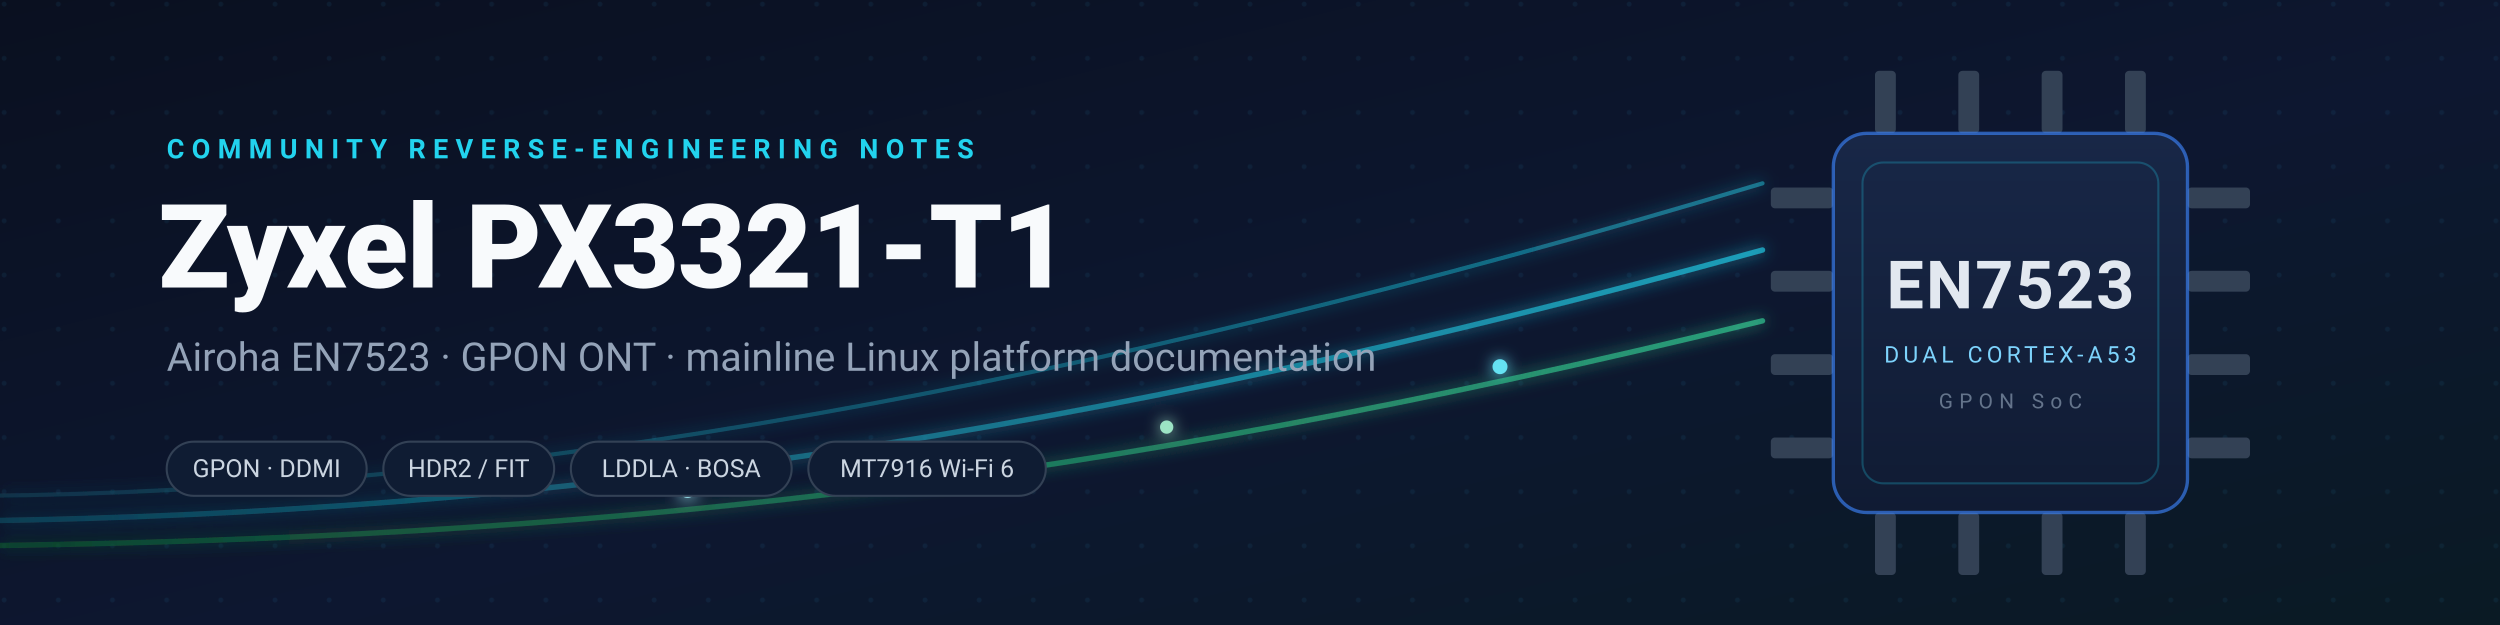
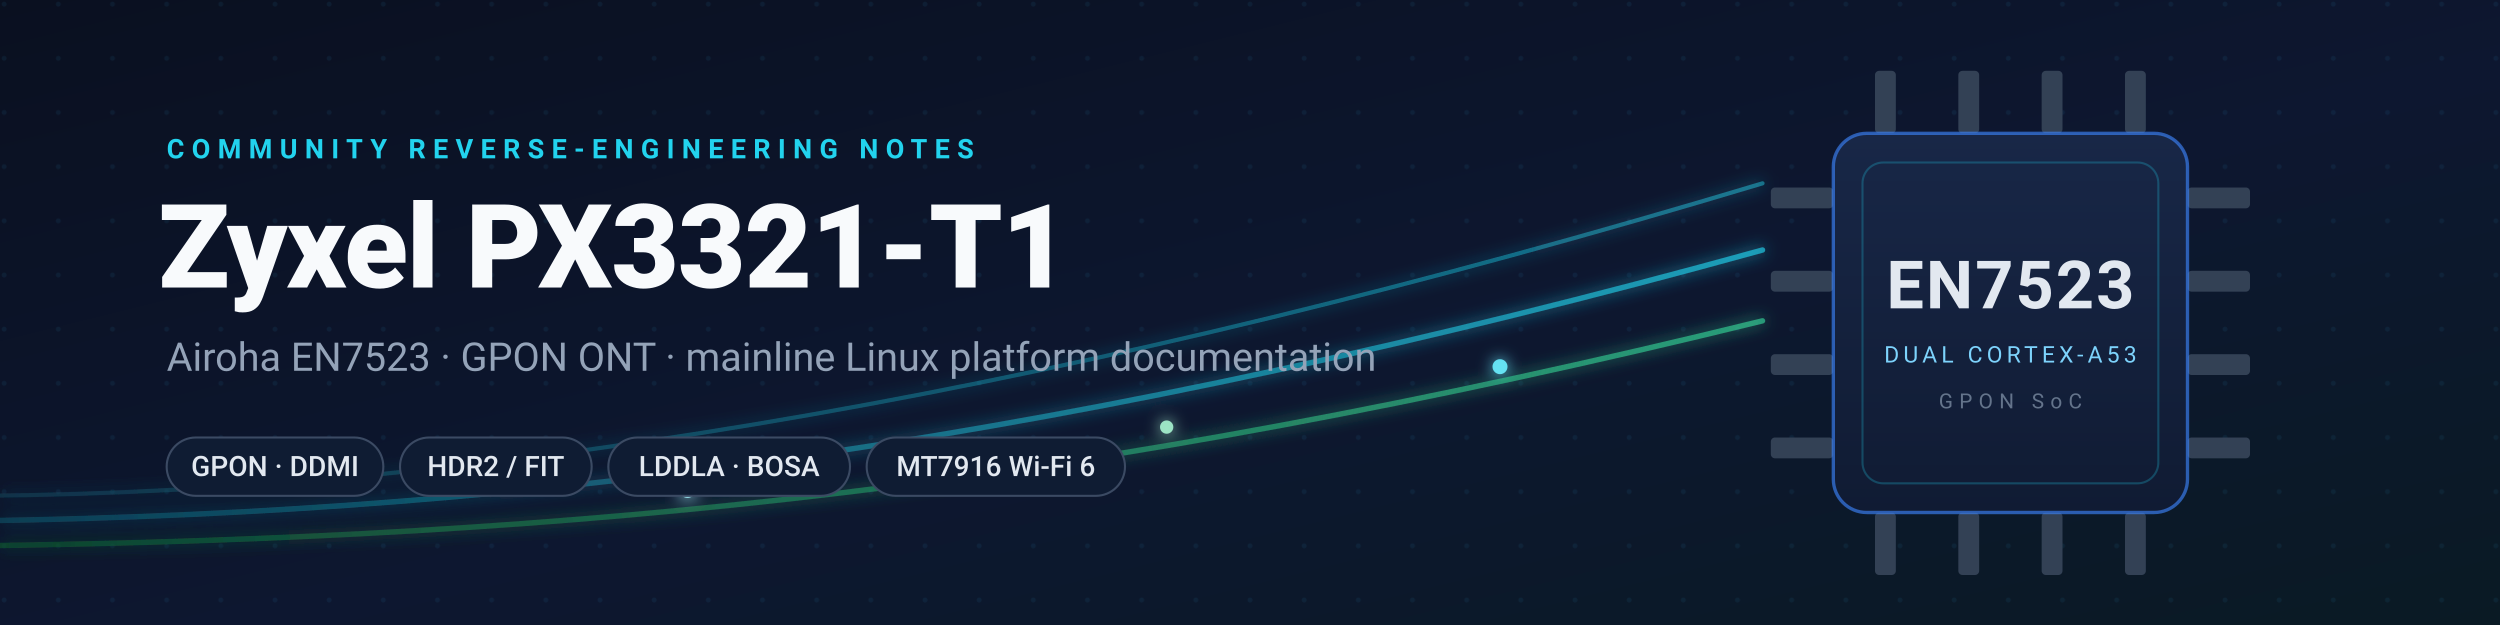
<svg xmlns="http://www.w3.org/2000/svg" viewBox="0 0 1200 300" role="img" aria-label="Zyxel PX3321-T1 — Airoha EN7523 GPON ONT platform notes" font-family="ui-sans-serif,-apple-system,'Segoe UI',Roboto,Helvetica,Arial,sans-serif">
  <defs>
    <linearGradient id="bg" x1="0" y1="0" x2="1" y2="1">
      <stop offset="0" stop-color="#0a1020" />
      <stop offset="0.55" stop-color="#0d1730" />
      <stop offset="1" stop-color="#0a1a24" />
    </linearGradient>
    <linearGradient id="chipGrad" x1="0" y1="0" x2="0" y2="1">
      <stop offset="0" stop-color="#182747" />
      <stop offset="1" stop-color="#101b33" />
    </linearGradient>
    <linearGradient id="fiber1" x1="0" y1="0" x2="1" y2="0">
      <stop offset="0" stop-color="#164e63" />
      <stop offset="1" stop-color="#22d3ee" />
    </linearGradient>
    <linearGradient id="fiber2" x1="0" y1="0" x2="1" y2="0">
      <stop offset="0" stop-color="#14532d" />
      <stop offset="1" stop-color="#34d399" />
    </linearGradient>
    <filter id="glow" x="-40%" y="-40%" width="180%" height="180%">
      <feGaussianBlur stdDeviation="3.5" result="b" />
      <feMerge>
        <feMergeNode in="b" />
        <feMergeNode in="SourceGraphic" />
      </feMerge>
    </filter>
    <pattern id="dots" width="26" height="26" patternUnits="userSpaceOnUse">
      <circle cx="2" cy="2" r="1.2" fill="#38bdf8" />
    </pattern>
  </defs>
  <rect width="1200" height="300" fill="url(#bg)" />
  <rect width="1200" height="300" fill="url(#dots)" opacity="0.07" />
  <g filter="url(#glow)" fill="none" stroke-linecap="round">
    <path d="M -10 238 C 240 236 520 186 846 88" stroke="url(#fiber1)" stroke-width="2" opacity="0.45" />
    <path d="M -10 250 C 260 246 520 210 846 120" stroke="url(#fiber1)" stroke-width="2.6" opacity="0.65" />
    <path d="M -10 262 C 280 258 520 234 846 154" stroke="url(#fiber2)" stroke-width="2.6" opacity="0.65" />
    <circle cx="330" cy="235" r="4" fill="#a5f3fc" opacity="0.9" />
    <circle cx="560" cy="205" r="3.2" fill="#a7f3d0" opacity="0.9" />
    <circle cx="720" cy="176" r="3.6" fill="#67e8f9" opacity="0.95" />
  </g>
  <g>
    <g fill="#334155">
      <rect x="850" y="90" width="30" height="10" rx="2" />
      <rect x="850" y="130" width="30" height="10" rx="2" />
      <rect x="850" y="170" width="30" height="10" rx="2" />
      <rect x="850" y="210" width="30" height="10" rx="2" />
      <rect x="1050" y="90" width="30" height="10" rx="2" />
      <rect x="1050" y="130" width="30" height="10" rx="2" />
      <rect x="1050" y="170" width="30" height="10" rx="2" />
      <rect x="1050" y="210" width="30" height="10" rx="2" />
      <rect x="900" y="34" width="10" height="30" rx="2" />
      <rect x="940" y="34" width="10" height="30" rx="2" />
      <rect x="980" y="34" width="10" height="30" rx="2" />
      <rect x="1020" y="34" width="10" height="30" rx="2" />
      <rect x="900" y="246" width="10" height="30" rx="2" />
      <rect x="940" y="246" width="10" height="30" rx="2" />
      <rect x="980" y="246" width="10" height="30" rx="2" />
      <rect x="1020" y="246" width="10" height="30" rx="2" />
    </g>
    <rect x="880" y="64" width="170" height="182" rx="16" fill="url(#chipGrad)" stroke="#3b82f6" stroke-opacity="0.65" stroke-width="1.6" />
    <rect x="894" y="78" width="142" height="154" rx="10" fill="none" stroke="#22d3ee" stroke-opacity="0.25" stroke-width="1" />
    <text x="965" y="148" text-anchor="middle" font-size="32" font-weight="700" fill="#e2e8f0" letter-spacing="1">EN7523</text>
    <text x="965" y="174" text-anchor="middle" font-size="11" fill="#7dd3fc" letter-spacing="2">DUAL CORTEX-A53</text>
    <text x="965" y="196" text-anchor="middle" font-size="10" fill="#64748b" letter-spacing="3">GPON SoC</text>
  </g>
  <text x="80" y="76" font-size="13" font-weight="600" fill="#22d3ee" letter-spacing="3.5">COMMUNITY REVERSE-ENGINEERING NOTES</text>
  <text x="76" y="138" font-size="56" font-weight="800" fill="#f8fafc" letter-spacing="-0.5">Zyxel PX3321-T1</text>
  <text x="80" y="178" font-size="19" fill="#94a3b8">Airoha EN7523 · GPON ONT · mainline Linux platform documentation</text>
-   <g font-size="12" fill="#cbd5e1" text-anchor="middle">
-     <rect x="80" y="212" width="96" height="26" rx="13" fill="#0f1c33" stroke="#334155" />
-     <text x="128" y="229">GPON · DDMI</text>
-     <rect x="184" y="212" width="82" height="26" rx="13" fill="#0f1c33" stroke="#334155" />
-     <text x="225" y="229">HDR2 / FIT</text>
-     <rect x="274" y="212" width="106" height="26" rx="13" fill="#0f1c33" stroke="#334155" />
-     <text x="327" y="229">LDDLA · BOSA</text>
-     <rect x="388" y="212" width="114" height="26" rx="13" fill="#0f1c33" stroke="#334155" />
-     <text x="445" y="229">MT7916 Wi-Fi 6</text>
+   <g font-size="13.5" font-weight="500" fill="#e2e8f0" text-anchor="middle">
+     <rect x="80" y="210" width="104" height="28" rx="14" fill="#0f1c33" stroke="#3b4a63" />
+     <text x="132" y="228.5">GPON · DDMI</text>
+     <rect x="192" y="210" width="92" height="28" rx="14" fill="#0f1c33" stroke="#3b4a63" />
+     <text x="238" y="228.5">HDR2 / FIT</text>
+     <rect x="292" y="210" width="116" height="28" rx="14" fill="#0f1c33" stroke="#3b4a63" />
+     <text x="350" y="228.5">LDDLA · BOSA</text>
+     <rect x="416" y="210" width="124" height="28" rx="14" fill="#0f1c33" stroke="#3b4a63" />
+     <text x="478" y="228.5">MT7916 Wi-Fi 6</text>
  </g>
</svg>
